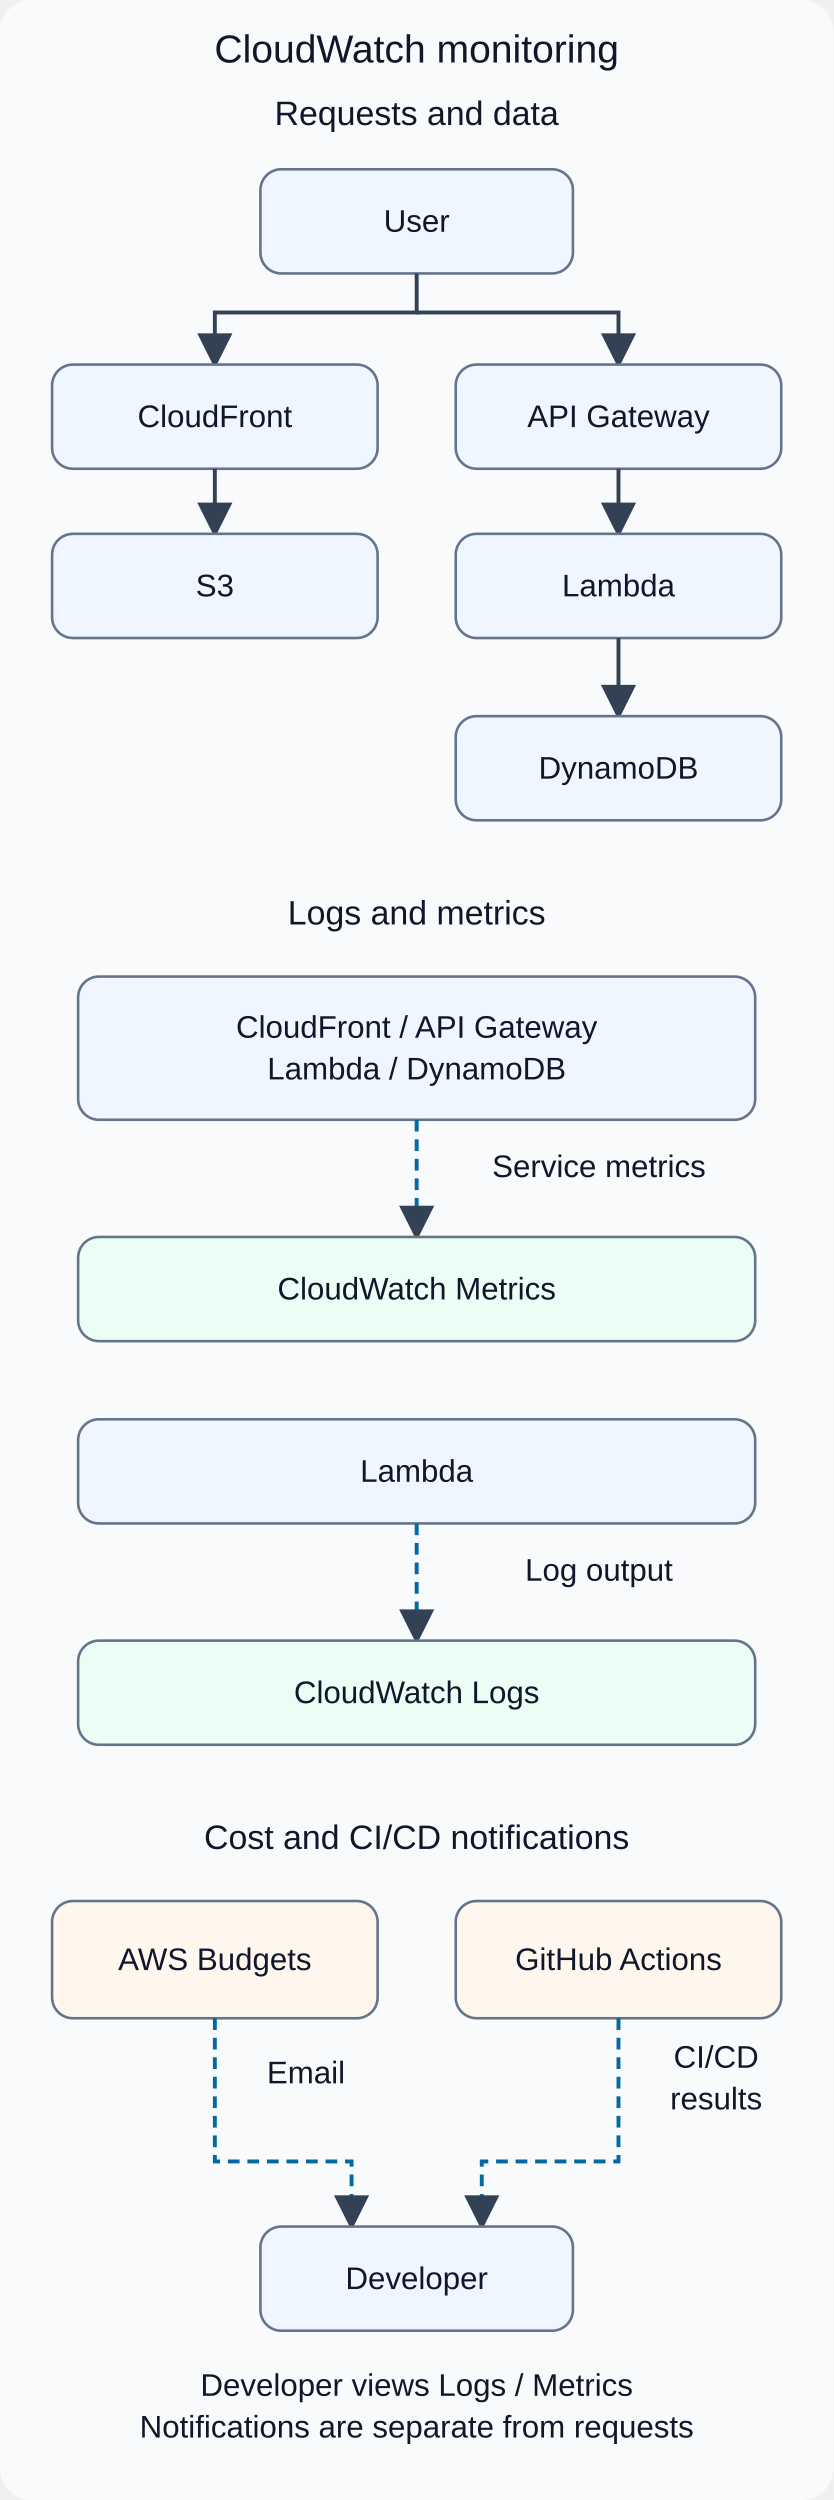
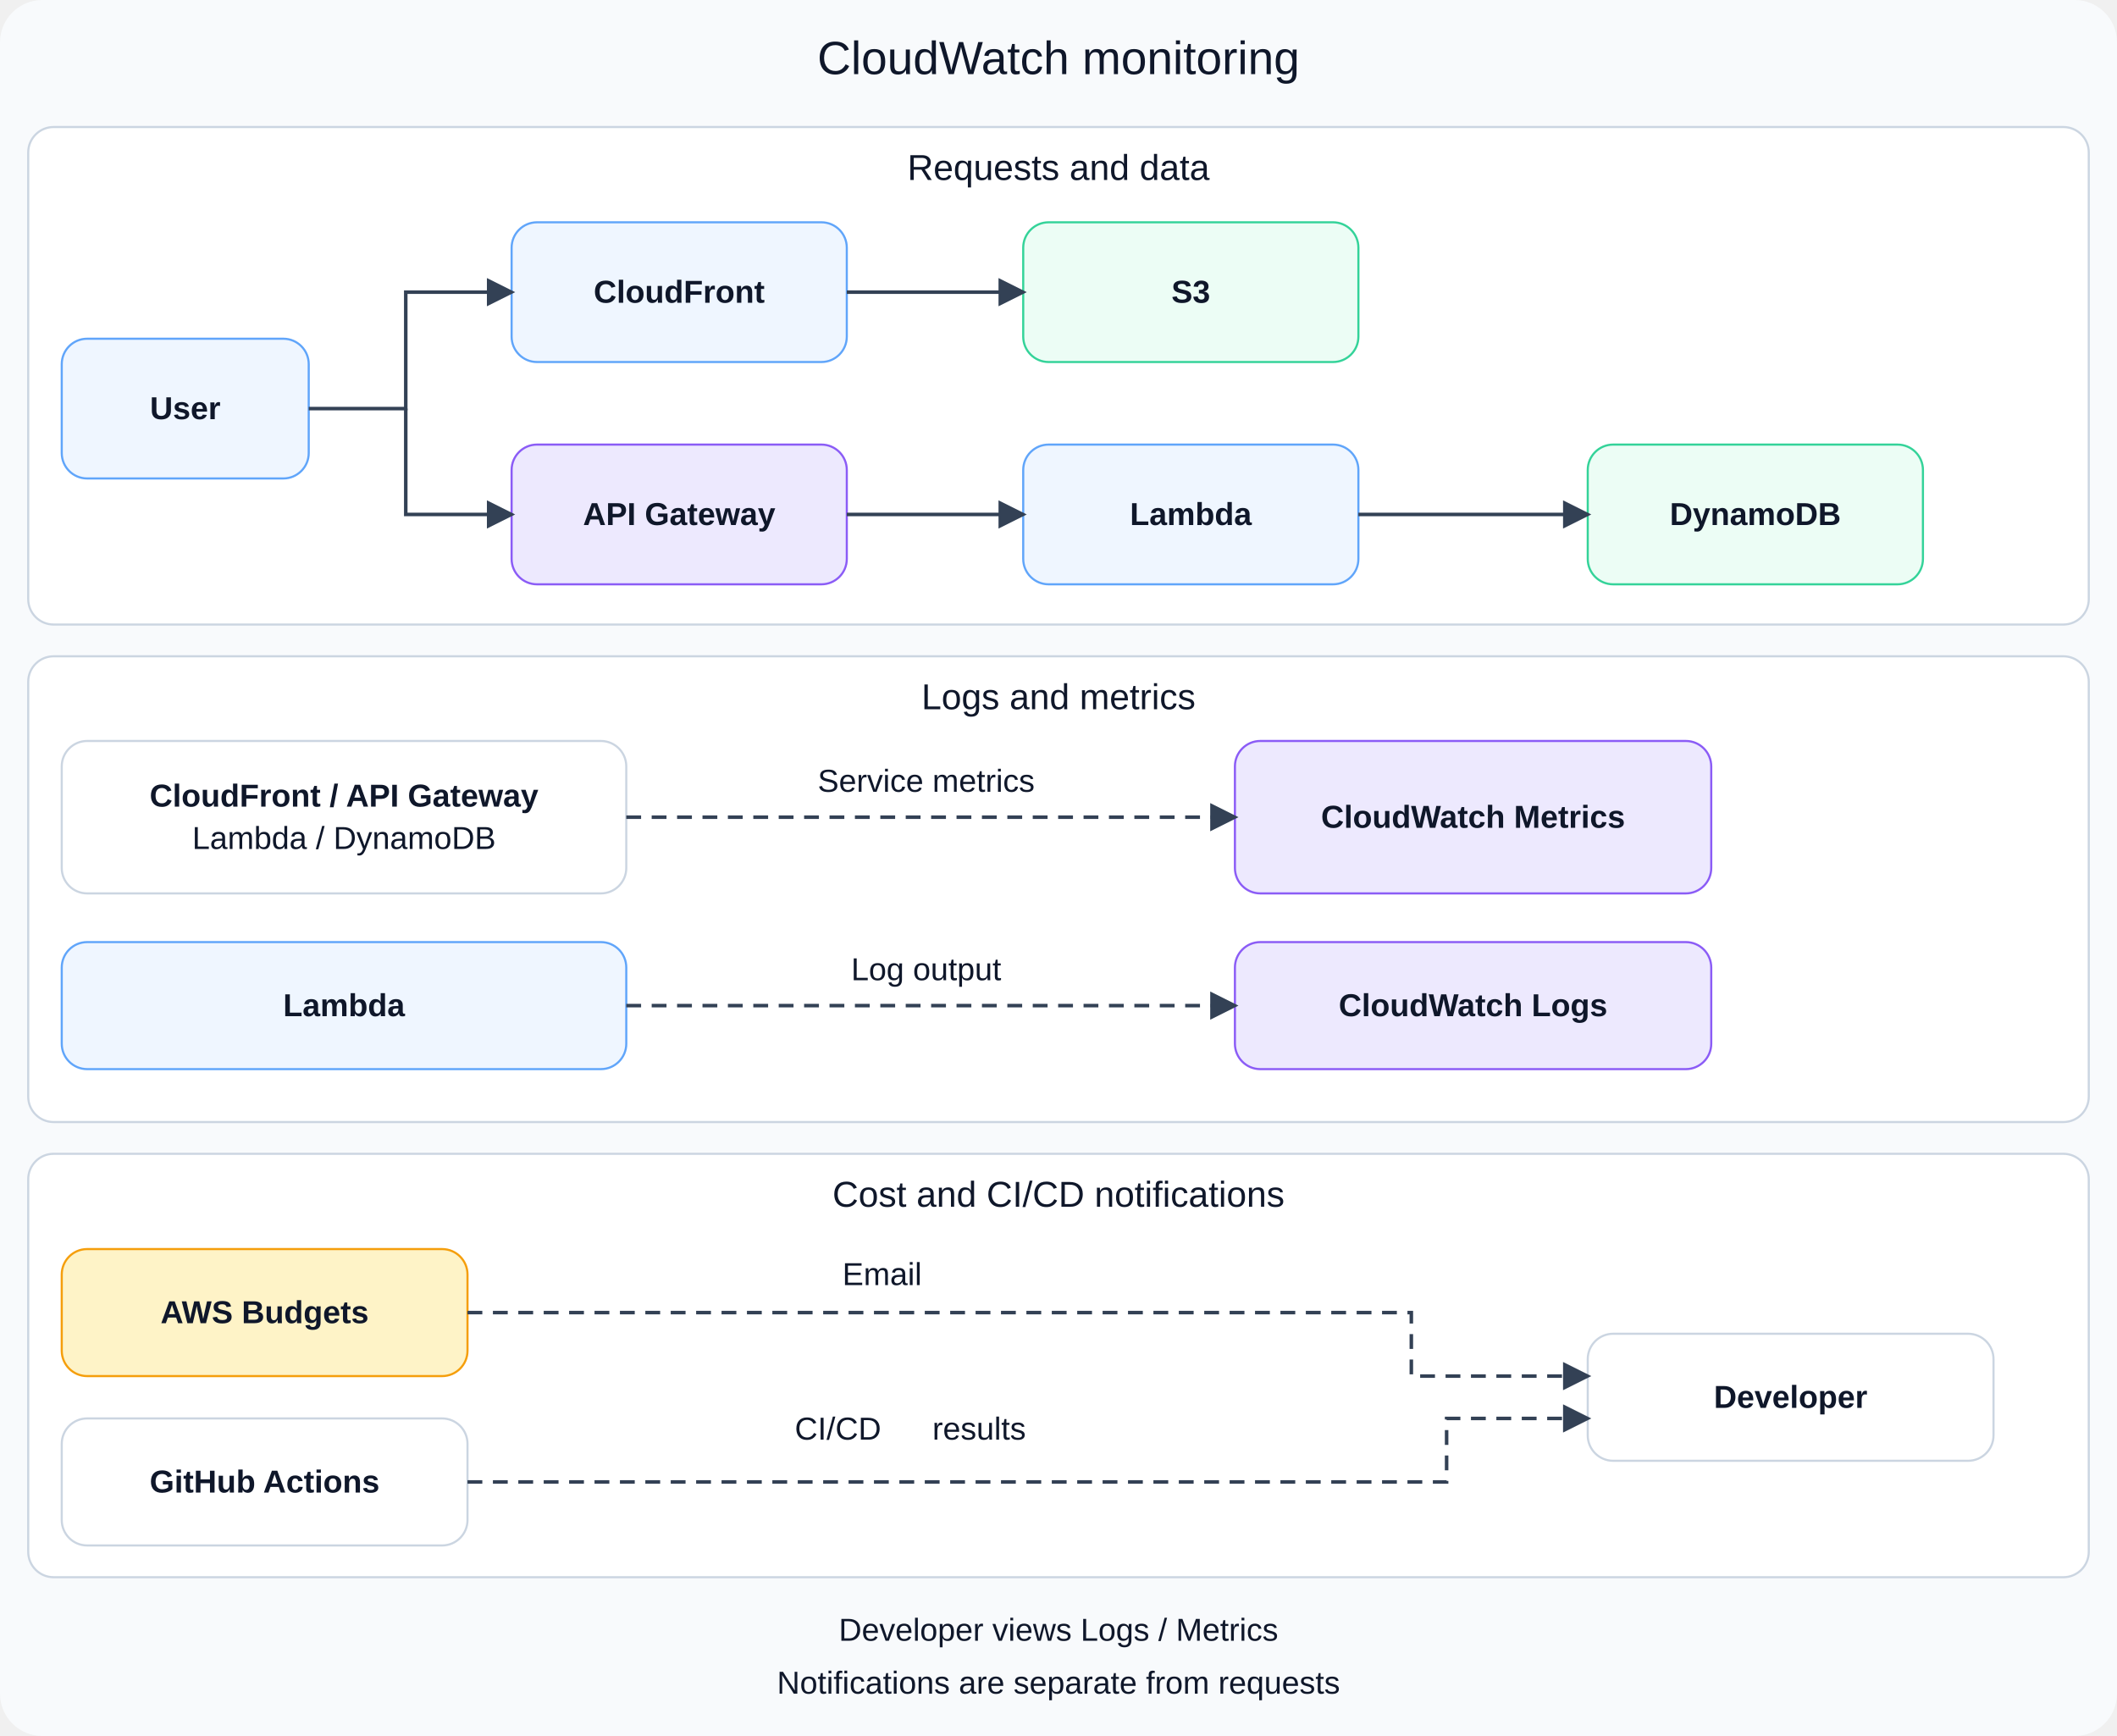
- <svg xmlns="http://www.w3.org/2000/svg" width="640" height="1920" viewBox="0 0 640 1920" role="img" aria-labelledby="title desc" xml:lang="en">
+ <svg xmlns="http://www.w3.org/2000/svg" width="1000" height="820" viewBox="0 0 1000 820" role="img" aria-labelledby="title desc" xml:lang="en">
  <defs>
-     <marker id="arrow" markerWidth="9" markerHeight="9" refX="8" refY="4.5" orient="auto">
-       <path d="M0 0 L9 4.5 L0 9 Z" fill="#334155" />
+     <marker id="arrow" markerWidth="8" markerHeight="8" refX="7" refY="4" orient="auto">
+       <path d="M0 0 L8 4 L0 8 Z" fill="#334155" />
    </marker>
  </defs>
-   <rect width="640" height="1920" rx="24" fill="#f8fafc" />
-   <g font-family="Arial, 'Yu Gothic', 'Microsoft JhengHei', sans-serif" fill="#0f172a">
-     <text x="320" y="48" text-anchor="middle" font-size="30">CloudWatch monitoring</text>
-     <text x="320" y="96" text-anchor="middle" font-size="26">Requests and data</text>
+   <rect width="1000" height="820" rx="20" fill="#f8fafc" />
+   <g font-family="Arial, 'Yu Gothic', 'Microsoft JhengHei', sans-serif" fill="#0f172a" font-size="15">
+     <text x="500" y="35" text-anchor="middle" font-size="22" font-weight="400">CloudWatch monitoring</text>
+     <rect x="13.333" y="60" width="973.333" height="235" rx="12" fill="#fff" stroke="#cbd5e1" />
+     <text x="500" y="85" text-anchor="middle" font-size="17" font-weight="400">Requests and data</text>
    <g id="user">
-       <rect x="200" y="130" width="240" height="80" rx="16" fill="#eff6ff" stroke="#64748b" stroke-width="2" />
-       <text x="320" y="178" text-anchor="middle" font-size="24">User</text>
+       <rect x="29.167" y="160" width="116.667" height="66" rx="12" fill="#eff6ff" stroke="#60a5fa" />
+       <text x="87.5" y="198.0" text-anchor="middle" font-size="15" font-weight="600">User</text>
    </g>
-     <path d="M320 210 V240 H165 V280" fill="none" stroke="#334155" stroke-width="3" marker-end="url(#arrow)" />
-     <path d="M320 240 H475 V280" fill="none" stroke="#334155" stroke-width="3" marker-end="url(#arrow)" />
    <g id="cloudfront">
-       <rect x="40" y="280" width="250" height="80" rx="16" fill="#eff6ff" stroke="#64748b" stroke-width="2" />
-       <text x="165" y="328" text-anchor="middle" font-size="24">CloudFront</text>
+       <rect x="241.667" y="105" width="158.333" height="66" rx="12" fill="#eff6ff" stroke="#60a5fa" />
+       <text x="320.833" y="143.0" text-anchor="middle" font-size="15" font-weight="600">CloudFront</text>
+     </g>
+     <g id="s3">
+       <rect x="483.333" y="105" width="158.333" height="66" rx="12" fill="#ecfdf5" stroke="#34d399" />
+       <text x="562.5" y="143.0" text-anchor="middle" font-size="15" font-weight="600">S3</text>
    </g>
    <g id="api-gateway">
-       <rect x="350" y="280" width="250" height="80" rx="16" fill="#eff6ff" stroke="#64748b" stroke-width="2" />
-       <text x="475" y="328" text-anchor="middle" font-size="24">API Gateway</text>
-     </g>
-     <path d="M165 360 V410" fill="none" stroke="#334155" stroke-width="3" marker-end="url(#arrow)" />
-     <path d="M475 360 V410" fill="none" stroke="#334155" stroke-width="3" marker-end="url(#arrow)" />
-     <g id="s3">
-       <rect x="40" y="410" width="250" height="80" rx="16" fill="#eff6ff" stroke="#64748b" stroke-width="2" />
-       <text x="165" y="458" text-anchor="middle" font-size="24">S3</text>
+       <rect x="241.667" y="210" width="158.333" height="66" rx="12" fill="#ede9fe" stroke="#8b5cf6" />
+       <text x="320.833" y="248.0" text-anchor="middle" font-size="15" font-weight="600">API Gateway</text>
    </g>
    <g id="lambda">
-       <rect x="350" y="410" width="250" height="80" rx="16" fill="#eff6ff" stroke="#64748b" stroke-width="2" />
-       <text x="475" y="458" text-anchor="middle" font-size="24">Lambda</text>
+       <rect x="483.333" y="210" width="158.333" height="66" rx="12" fill="#eff6ff" stroke="#60a5fa" />
+       <text x="562.5" y="248.0" text-anchor="middle" font-size="15" font-weight="600">Lambda</text>
    </g>
-     <path d="M475 490 V550" fill="none" stroke="#334155" stroke-width="3" marker-end="url(#arrow)" />
    <g id="dynamodb">
-       <rect x="350" y="550" width="250" height="80" rx="16" fill="#eff6ff" stroke="#64748b" stroke-width="2" />
-       <text x="475" y="598" text-anchor="middle" font-size="24">DynamoDB</text>
+       <rect x="750" y="210" width="158.333" height="66" rx="12" fill="#ecfdf5" stroke="#34d399" />
+       <text x="829.167" y="248.0" text-anchor="middle" font-size="15" font-weight="600">DynamoDB</text>
    </g>
-     <text x="320" y="710" text-anchor="middle" font-size="26">Logs and metrics</text>
+     <path data-from="user" data-to="cloudfront" d="M145.833 193 H191.667 V138 H241.667" fill="none" stroke="#334155" stroke-width="1.667" marker-end="url(#arrow)" />
+     <path data-from="user" data-to="api-gateway" d="M191.667 193 V243 H241.667" fill="none" stroke="#334155" stroke-width="1.667" marker-end="url(#arrow)" />
+     <path data-from="cloudfront" data-to="s3" d="M400 138 H483.333" fill="none" stroke="#334155" stroke-width="1.667" marker-end="url(#arrow)" />
+     <path data-from="api-gateway" data-to="lambda" d="M400 243 H483.333" fill="none" stroke="#334155" stroke-width="1.667" marker-end="url(#arrow)" />
+     <path data-from="lambda" data-to="dynamodb" d="M641.667 243 H750" fill="none" stroke="#334155" stroke-width="1.667" marker-end="url(#arrow)" />
+     <rect x="13.333" y="310" width="973.333" height="220" rx="12" fill="#fff" stroke="#cbd5e1" />
+     <text x="500" y="335" text-anchor="middle" font-size="17" font-weight="400">Logs and metrics</text>
    <g id="metric-sources">
-       <rect x="60" y="750" width="520" height="110" rx="16" fill="#eff6ff" stroke="#64748b" stroke-width="2" />
-       <text x="320" y="797" text-anchor="middle" font-size="24">CloudFront / API Gateway</text>
-       <text x="320" y="829" text-anchor="middle" font-size="24">Lambda / DynamoDB</text>
+       <rect x="29.167" y="350" width="266.667" height="72" rx="12" fill="#fff" stroke="#cbd5e1" />
+       <text x="162.5" y="381.0" text-anchor="middle" font-size="15" font-weight="600">CloudFront / API Gateway</text>
+       <text x="162.5" y="401.0" text-anchor="middle" font-size="15" font-weight="400">Lambda / DynamoDB</text>
    </g>
-     <path d="M320 860 V950" fill="none" stroke="#0369a1" stroke-width="3" stroke-dasharray="9 6" marker-end="url(#arrow)" />
-     <text x="460" y="904" text-anchor="middle" font-size="24">Service metrics</text>
    <g id="metrics">
-       <rect x="60" y="950" width="520" height="80" rx="16" fill="#ecfdf5" stroke="#64748b" stroke-width="2" />
-       <text x="320" y="998" text-anchor="middle" font-size="24">CloudWatch Metrics</text>
+       <rect x="583.333" y="350" width="225" height="72" rx="12" fill="#ede9fe" stroke="#8b5cf6" />
+       <text x="695.833" y="391.0" text-anchor="middle" font-size="15" font-weight="600">CloudWatch Metrics</text>
    </g>
+     <path data-from="metric-sources" data-to="metrics" d="M295.833 386 H583.333" fill="none" stroke="#334155" stroke-width="1.667" stroke-dasharray="7 5" marker-end="url(#arrow)" />
+     <text x="437.5" y="374" text-anchor="middle" font-size="15" font-weight="400">Service metrics</text>
    <g id="log-source">
-       <rect x="60" y="1090" width="520" height="80" rx="16" fill="#eff6ff" stroke="#64748b" stroke-width="2" />
-       <text x="320" y="1138" text-anchor="middle" font-size="24">Lambda</text>
+       <rect x="29.167" y="445" width="266.667" height="60" rx="12" fill="#eff6ff" stroke="#60a5fa" />
+       <text x="162.5" y="480.0" text-anchor="middle" font-size="15" font-weight="600">Lambda</text>
    </g>
-     <path d="M320 1170 V1260" fill="none" stroke="#0369a1" stroke-width="3" stroke-dasharray="9 6" marker-end="url(#arrow)" />
-     <text x="460" y="1214" text-anchor="middle" font-size="24">Log output</text>
    <g id="logs">
-       <rect x="60" y="1260" width="520" height="80" rx="16" fill="#ecfdf5" stroke="#64748b" stroke-width="2" />
-       <text x="320" y="1308" text-anchor="middle" font-size="24">CloudWatch Logs</text>
+       <rect x="583.333" y="445" width="225" height="60" rx="12" fill="#ede9fe" stroke="#8b5cf6" />
+       <text x="695.833" y="480.0" text-anchor="middle" font-size="15" font-weight="600">CloudWatch Logs</text>
    </g>
-     <text x="320" y="1420" text-anchor="middle" font-size="26">Cost and CI/CD notifications</text>
+     <path data-from="log-source" data-to="logs" d="M295.833 475 H583.333" fill="none" stroke="#334155" stroke-width="1.667" stroke-dasharray="7 5" marker-end="url(#arrow)" />
+     <text x="437.5" y="463" text-anchor="middle" font-size="15" font-weight="400">Log output</text>
+     <rect x="13.333" y="545" width="973.333" height="200" rx="12" fill="#fff" stroke="#cbd5e1" />
+     <text x="500" y="570" text-anchor="middle" font-size="17" font-weight="400">Cost and CI/CD notifications</text>
    <g id="budgets">
-       <rect x="40" y="1460" width="250" height="90" rx="16" fill="#fff7ed" stroke="#64748b" stroke-width="2" />
-       <text x="165" y="1513" text-anchor="middle" font-size="24">AWS Budgets</text>
+       <rect x="29.167" y="590" width="191.667" height="60" rx="12" fill="#fef3c7" stroke="#f59e0b" />
+       <text x="125" y="625.0" text-anchor="middle" font-size="15" font-weight="600">AWS Budgets</text>
    </g>
    <g id="github">
-       <rect x="350" y="1460" width="250" height="90" rx="16" fill="#fff7ed" stroke="#64748b" stroke-width="2" />
-       <text x="475" y="1513" text-anchor="middle" font-size="24">GitHub Actions</text>
+       <rect x="29.167" y="670" width="191.667" height="60" rx="12" fill="#fff" stroke="#cbd5e1" />
+       <text x="125" y="705.0" text-anchor="middle" font-size="15" font-weight="600">GitHub Actions</text>
    </g>
-     <path d="M165 1550 V1660 H270 V1710" fill="none" stroke="#0369a1" stroke-width="3" stroke-dasharray="9 6" marker-end="url(#arrow)" />
-     <path d="M475 1550 V1660 H370 V1710" fill="none" stroke="#0369a1" stroke-width="3" stroke-dasharray="9 6" marker-end="url(#arrow)" />
-     <text x="235" y="1600" text-anchor="middle" font-size="24">Email</text>
-     <text x="550" y="1588" text-anchor="middle" font-size="24">CI/CD</text>
-     <text x="550" y="1620" text-anchor="middle" font-size="24">results</text>
    <g id="developer">
-       <rect x="200" y="1710" width="240" height="80" rx="16" fill="#eff6ff" stroke="#64748b" stroke-width="2" />
-       <text x="320" y="1758" text-anchor="middle" font-size="24">Developer</text>
+       <rect x="750" y="630" width="191.667" height="60" rx="12" fill="#fff" stroke="#cbd5e1" />
+       <text x="845.833" y="665.0" text-anchor="middle" font-size="15" font-weight="600">Developer</text>
    </g>
-     <text x="320" y="1840" text-anchor="middle" font-size="24">Developer views Logs / Metrics</text>
-     <text x="320" y="1872" text-anchor="middle" font-size="24">Notifications are separate from requests</text>
+     <path data-from="budgets" data-to="developer" d="M220.833 620 H666.667 V650 H750" fill="none" stroke="#334155" stroke-width="1.667" stroke-dasharray="7 5" marker-end="url(#arrow)" />
+     <path data-from="github" data-to="developer" d="M220.833 700 H683.333 V670 H750" fill="none" stroke="#334155" stroke-width="1.667" stroke-dasharray="7 5" marker-end="url(#arrow)" />
+     <text x="416.667" y="607" text-anchor="middle" font-size="15" font-weight="400">Email</text>
+     <text x="395.833" y="680" text-anchor="middle" font-size="15" font-weight="400">CI/CD</text>
+     <text x="462.5" y="680" text-anchor="middle" font-size="15" font-weight="400">results</text>
+     <text x="500" y="775" text-anchor="middle" font-size="15" font-weight="400">Developer views Logs / Metrics</text>
+     <text x="500" y="800" text-anchor="middle" font-size="15" font-weight="400">Notifications are separate from requests</text>
  </g>
</svg>
